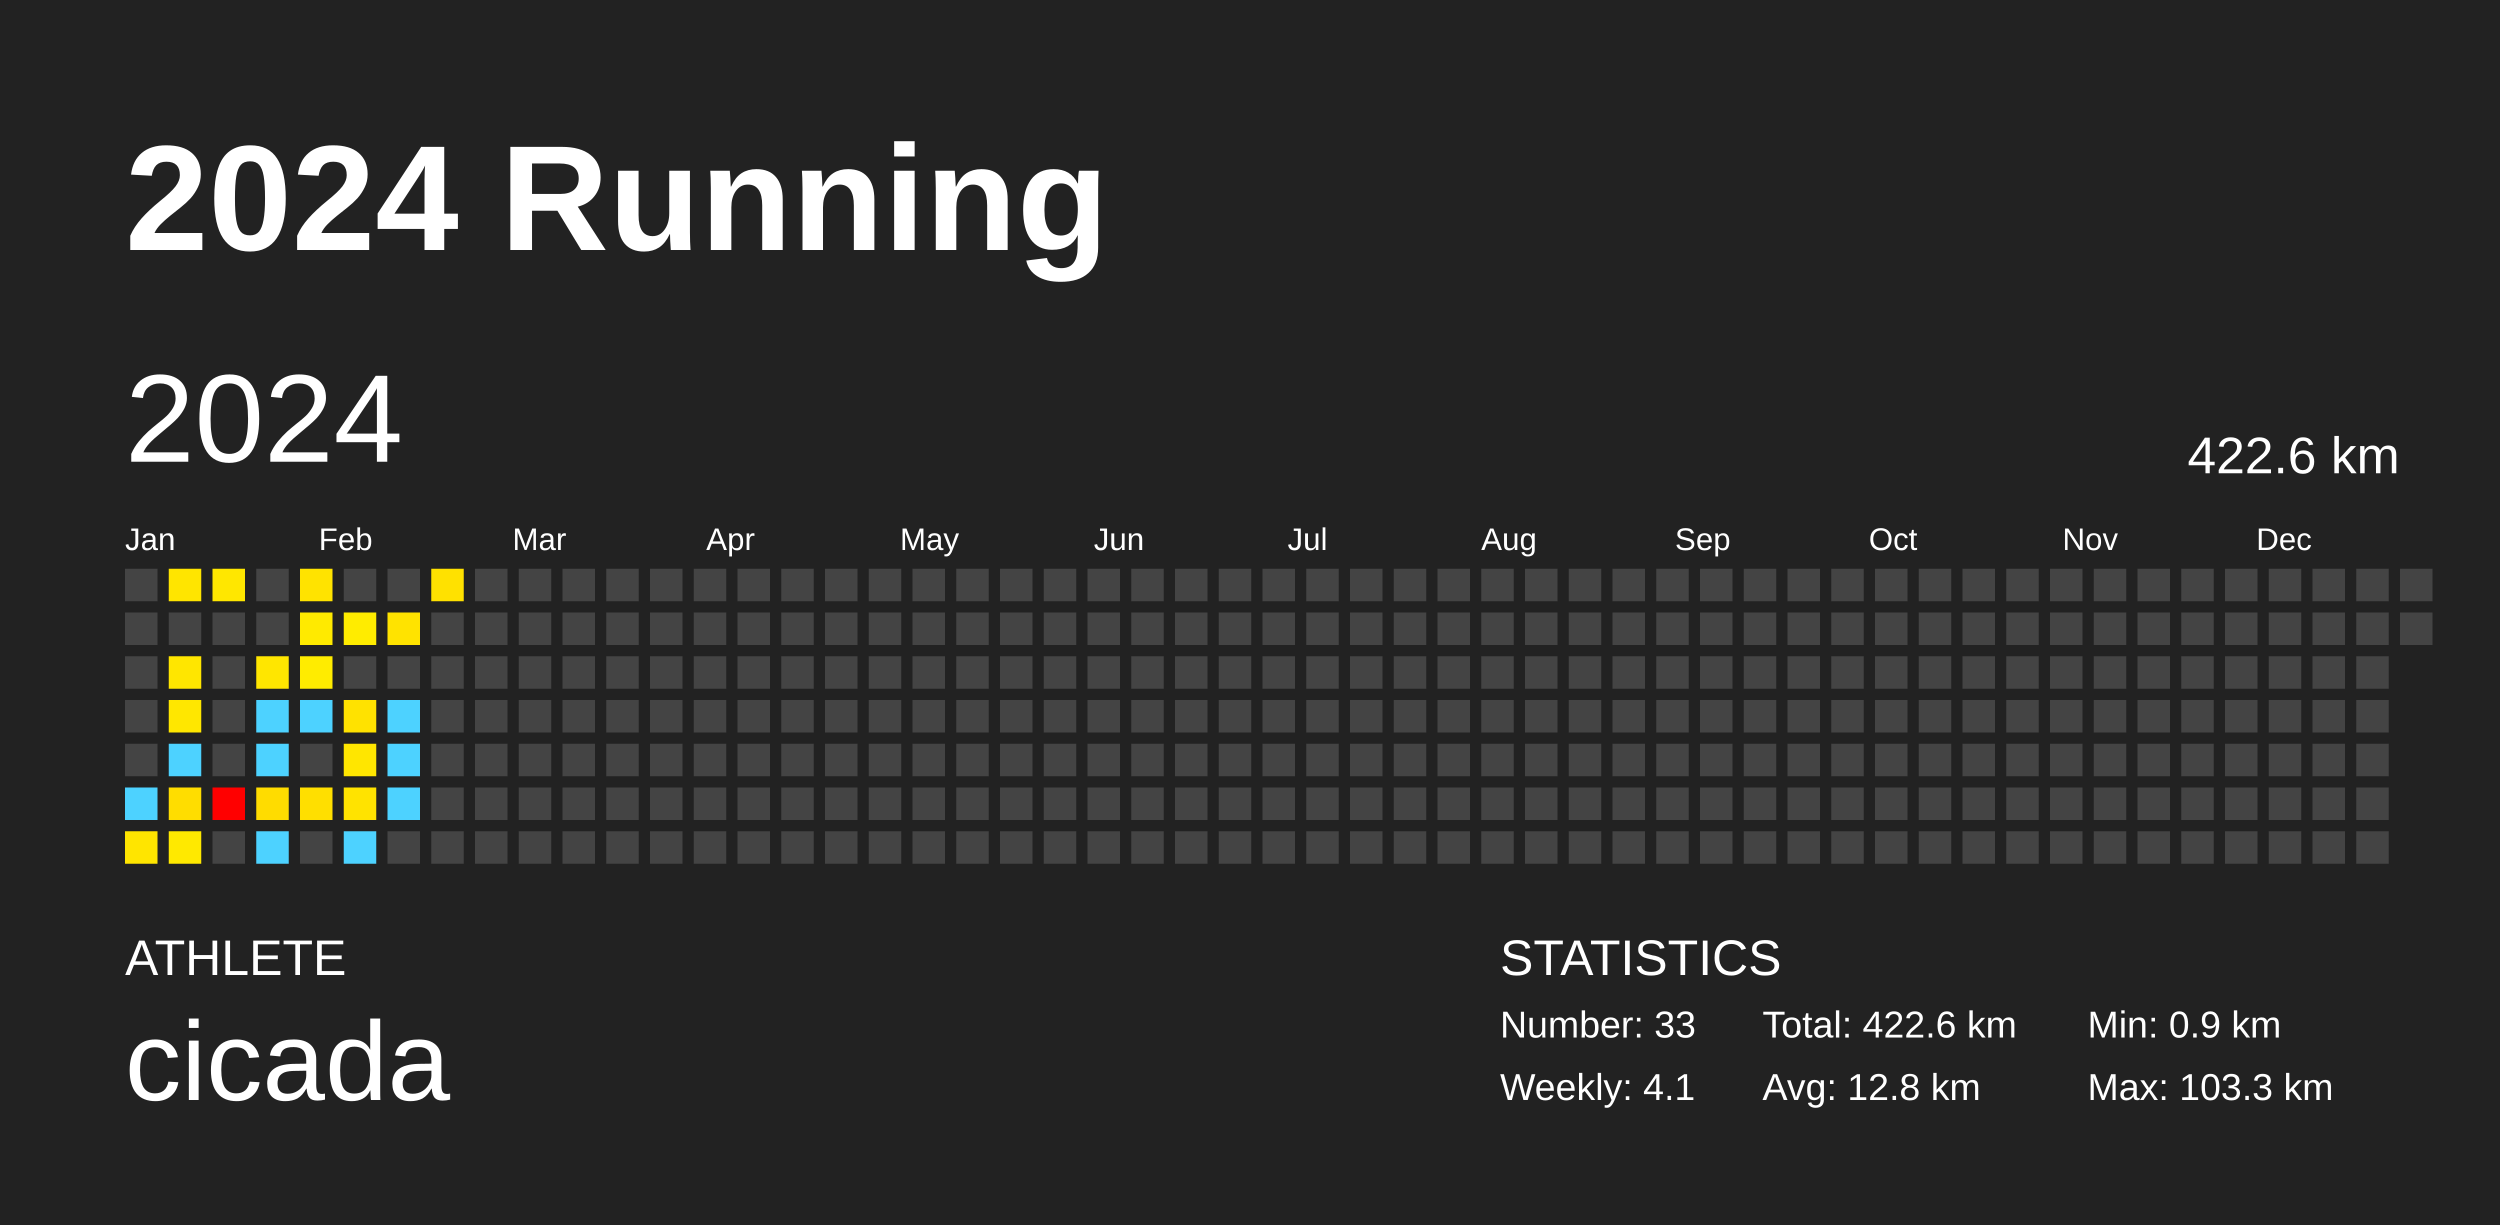
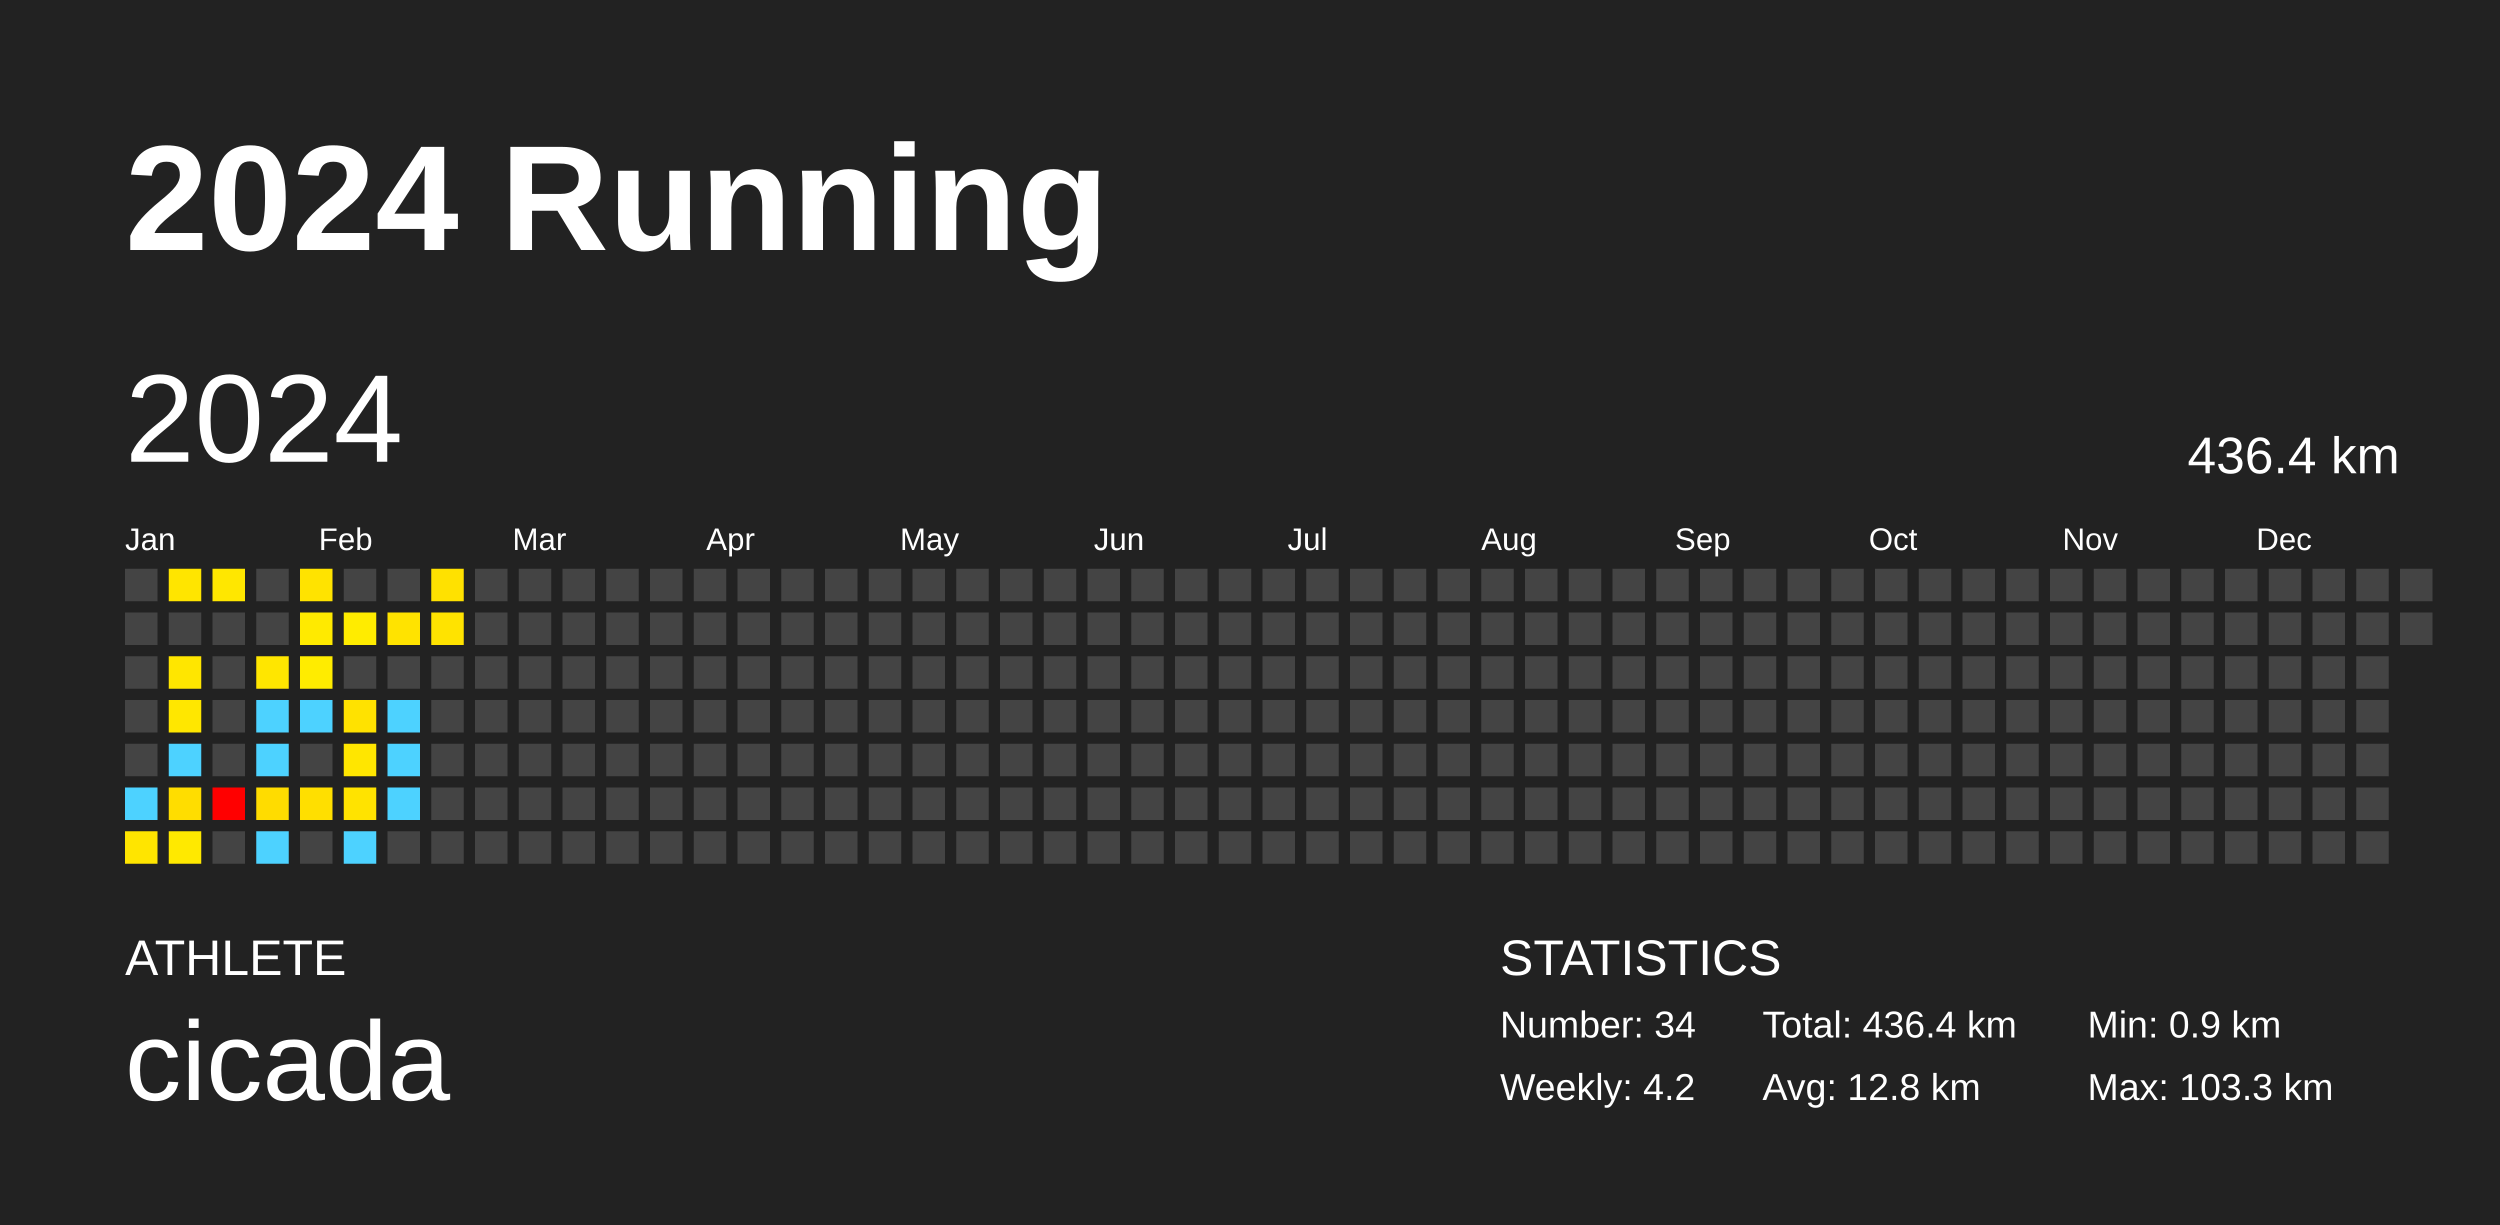
<svg xmlns="http://www.w3.org/2000/svg" baseProfile="full" height="98mm" version="1.1" viewBox="0,0,200,98" width="200mm">
  <defs />
  <rect fill="#222222" height="98" width="200" x="0" y="0" />
  <text fill="#FFFFFF" style="font-size:12px; font-family:Arial; font-weight:bold;" x="10" y="20">2024 Running</text>
  <text fill="#FFFFFF" style="font-size:4px; font-family:Arial" x="10" y="78">ATHLETE</text>
  <text fill="#FFFFFF" style="font-size:9px; font-family:Arial" x="10" y="88">cicada</text>
  <text fill="#FFFFFF" style="font-size:4px; font-family:Arial" x="120" y="78">STATISTICS</text>
-   <text fill="#FFFFFF" style="font-size:3px; font-family:Arial" x="120" y="83">Number: 33</text>
-   <text fill="#FFFFFF" style="font-size:3px; font-family:Arial" x="120" y="88">Weekly: 4.1</text>
-   <text fill="#FFFFFF" style="font-size:3px; font-family:Arial" x="141" y="83">Total: 422.6 km</text>
+   <text fill="#FFFFFF" style="font-size:3px; font-family:Arial" x="120" y="83">Number: 34</text>
+   <text fill="#FFFFFF" style="font-size:3px; font-family:Arial" x="120" y="88">Weekly: 4.2</text>
+   <text fill="#FFFFFF" style="font-size:3px; font-family:Arial" x="141" y="83">Total: 436.4 km</text>
  <text fill="#FFFFFF" style="font-size:3px; font-family:Arial" x="141" y="88">Avg: 12.8 km</text>
  <text fill="#FFFFFF" style="font-size:3px; font-family:Arial" x="167" y="83">Min: 0.9 km</text>
  <text fill="#FFFFFF" style="font-size:3px; font-family:Arial" x="167" y="88">Max: 103.3 km</text>
  <text dominant-baseline="hanging" fill="#FFFFFF" style="font-size:10.0px; font-family:Arial;" x="10" y="30">2024</text>
-   <text dominant-baseline="hanging" fill="#FFFFFF" style="font-size:4.125px; font-family:Arial;" x="175" y="35">422.6 km</text>
+   <text dominant-baseline="hanging" fill="#FFFFFF" style="font-size:4.125px; font-family:Arial;" x="175" y="35">436.4 km</text>
  <text fill="#FFFFFF" style="font-size:2.5px; font-family:Arial" x="10.0" y="44">Jan</text>
  <text fill="#FFFFFF" style="font-size:2.5px; font-family:Arial" x="25.5" y="44">Feb</text>
  <text fill="#FFFFFF" style="font-size:2.5px; font-family:Arial" x="41.0" y="44">Mar</text>
  <text fill="#FFFFFF" style="font-size:2.5px; font-family:Arial" x="56.5" y="44">Apr</text>
  <text fill="#FFFFFF" style="font-size:2.5px; font-family:Arial" x="72.0" y="44">May</text>
  <text fill="#FFFFFF" style="font-size:2.5px; font-family:Arial" x="87.5" y="44">Jun</text>
  <text fill="#FFFFFF" style="font-size:2.5px; font-family:Arial" x="103.0" y="44">Jul</text>
  <text fill="#FFFFFF" style="font-size:2.5px; font-family:Arial" x="118.5" y="44">Aug</text>
  <text fill="#FFFFFF" style="font-size:2.5px; font-family:Arial" x="134.0" y="44">Sep</text>
  <text fill="#FFFFFF" style="font-size:2.5px; font-family:Arial" x="149.5" y="44">Oct</text>
  <text fill="#FFFFFF" style="font-size:2.5px; font-family:Arial" x="165.0" y="44">Nov</text>
  <text fill="#FFFFFF" style="font-size:2.5px; font-family:Arial" x="180.5" y="44">Dec</text>
  <rect fill="#444444" height="2.6" width="2.6" x="10.0" y="45.5" />
  <rect fill="#444444" height="2.6" width="2.6" x="10.0" y="49.0" />
  <rect fill="#444444" height="2.6" width="2.6" x="10.0" y="52.5" />
  <rect fill="#444444" height="2.6" width="2.6" x="10.0" y="56.0" />
  <rect fill="#444444" height="2.6" width="2.6" x="10.0" y="59.5" />
  <rect fill="#4dd2ff" height="2.6" width="2.6" x="10.0" y="63.0" />
  <rect fill="#ffe500" height="2.6" width="2.6" x="10.0" y="66.5" />
  <rect fill="#ffe500" height="2.6" width="2.6" x="13.5" y="45.5" />
  <rect fill="#444444" height="2.6" width="2.6" x="13.5" y="49.0" />
  <rect fill="#ffe600" height="2.6" width="2.6" x="13.5" y="52.5" />
  <rect fill="#ffe700" height="2.6" width="2.6" x="13.5" y="56.0" />
  <rect fill="#4dd2ff" height="2.6" width="2.6" x="13.5" y="59.5" />
  <rect fill="#ffdd00" height="2.6" width="2.6" x="13.5" y="63.0" />
  <rect fill="#ffe900" height="2.6" width="2.6" x="13.5" y="66.5" />
  <rect fill="#ffe700" height="2.6" width="2.6" x="17.0" y="45.5" />
  <rect fill="#444444" height="2.6" width="2.6" x="17.0" y="49.0" />
  <rect fill="#444444" height="2.6" width="2.6" x="17.0" y="52.5" />
  <rect fill="#444444" height="2.6" width="2.6" x="17.0" y="56.0" />
  <rect fill="#444444" height="2.6" width="2.6" x="17.0" y="59.5" />
  <rect fill="red" height="2.6" width="2.6" x="17.0" y="63.0" />
  <rect fill="#444444" height="2.6" width="2.6" x="17.0" y="66.5" />
  <rect fill="#444444" height="2.6" width="2.6" x="20.5" y="45.5" />
  <rect fill="#444444" height="2.6" width="2.6" x="20.5" y="49.0" />
  <rect fill="#ffe600" height="2.6" width="2.6" x="20.5" y="52.5" />
  <rect fill="#4dd2ff" height="2.6" width="2.6" x="20.5" y="56.0" />
  <rect fill="#4dd2ff" height="2.6" width="2.6" x="20.5" y="59.5" />
  <rect fill="#ffdc00" height="2.6" width="2.6" x="20.5" y="63.0" />
  <rect fill="#4dd2ff" height="2.6" width="2.6" x="20.5" y="66.5" />
  <rect fill="#ffe300" height="2.6" width="2.6" x="24.0" y="45.5" />
  <rect fill="#ffea00" height="2.6" width="2.6" x="24.0" y="49.0" />
  <rect fill="#ffec00" height="2.6" width="2.6" x="24.0" y="52.5" />
  <rect fill="#4dd2ff" height="2.6" width="2.6" x="24.0" y="56.0" />
  <rect fill="#444444" height="2.6" width="2.6" x="24.0" y="59.5" />
  <rect fill="#ffdf00" height="2.6" width="2.6" x="24.0" y="63.0" />
  <rect fill="#444444" height="2.6" width="2.6" x="24.0" y="66.5" />
  <rect fill="#444444" height="2.6" width="2.6" x="27.5" y="45.5" />
  <rect fill="#ffec00" height="2.6" width="2.6" x="27.5" y="49.0" />
  <rect fill="#444444" height="2.6" width="2.6" x="27.5" y="52.5" />
  <rect fill="#ffe200" height="2.6" width="2.6" x="27.5" y="56.0" />
  <rect fill="#ffe600" height="2.6" width="2.6" x="27.5" y="59.5" />
  <rect fill="#ffe300" height="2.6" width="2.6" x="27.5" y="63.0" />
  <rect fill="#4dd2ff" height="2.6" width="2.6" x="27.5" y="66.5" />
  <rect fill="#444444" height="2.6" width="2.6" x="31.0" y="45.5" />
  <rect fill="#ffe300" height="2.6" width="2.6" x="31.0" y="49.0" />
  <rect fill="#444444" height="2.6" width="2.6" x="31.0" y="52.5" />
  <rect fill="#4dd2ff" height="2.6" width="2.6" x="31.0" y="56.0" />
  <rect fill="#4dd2ff" height="2.6" width="2.6" x="31.0" y="59.5" />
  <rect fill="#4dd2ff" height="2.6" width="2.6" x="31.0" y="63.0" />
  <rect fill="#444444" height="2.6" width="2.6" x="31.0" y="66.5" />
  <rect fill="#ffe100" height="2.6" width="2.6" x="34.5" y="45.5" />
-   <rect fill="#444444" height="2.6" width="2.6" x="34.5" y="49.0" />
+   <rect fill="#ffe300" height="2.6" width="2.6" x="34.5" y="49.0" />
  <rect fill="#444444" height="2.6" width="2.6" x="34.5" y="52.5" />
  <rect fill="#444444" height="2.6" width="2.6" x="34.5" y="56.0" />
  <rect fill="#444444" height="2.6" width="2.6" x="34.5" y="59.5" />
  <rect fill="#444444" height="2.6" width="2.6" x="34.5" y="63.0" />
  <rect fill="#444444" height="2.6" width="2.6" x="34.5" y="66.5" />
  <rect fill="#444444" height="2.6" width="2.6" x="38.0" y="45.5" />
  <rect fill="#444444" height="2.6" width="2.6" x="38.0" y="49.0" />
  <rect fill="#444444" height="2.6" width="2.6" x="38.0" y="52.5" />
  <rect fill="#444444" height="2.6" width="2.6" x="38.0" y="56.0" />
  <rect fill="#444444" height="2.6" width="2.6" x="38.0" y="59.5" />
  <rect fill="#444444" height="2.6" width="2.6" x="38.0" y="63.0" />
  <rect fill="#444444" height="2.6" width="2.6" x="38.0" y="66.5" />
  <rect fill="#444444" height="2.6" width="2.6" x="41.5" y="45.5" />
  <rect fill="#444444" height="2.6" width="2.6" x="41.5" y="49.0" />
  <rect fill="#444444" height="2.6" width="2.6" x="41.5" y="52.5" />
  <rect fill="#444444" height="2.6" width="2.6" x="41.5" y="56.0" />
  <rect fill="#444444" height="2.6" width="2.6" x="41.5" y="59.5" />
  <rect fill="#444444" height="2.6" width="2.6" x="41.5" y="63.0" />
  <rect fill="#444444" height="2.6" width="2.6" x="41.5" y="66.5" />
  <rect fill="#444444" height="2.6" width="2.6" x="45.0" y="45.5" />
  <rect fill="#444444" height="2.6" width="2.6" x="45.0" y="49.0" />
  <rect fill="#444444" height="2.6" width="2.6" x="45.0" y="52.5" />
  <rect fill="#444444" height="2.6" width="2.6" x="45.0" y="56.0" />
  <rect fill="#444444" height="2.6" width="2.6" x="45.0" y="59.5" />
  <rect fill="#444444" height="2.6" width="2.6" x="45.0" y="63.0" />
  <rect fill="#444444" height="2.6" width="2.6" x="45.0" y="66.5" />
  <rect fill="#444444" height="2.6" width="2.6" x="48.5" y="45.5" />
  <rect fill="#444444" height="2.6" width="2.6" x="48.5" y="49.0" />
  <rect fill="#444444" height="2.6" width="2.6" x="48.5" y="52.5" />
  <rect fill="#444444" height="2.6" width="2.6" x="48.5" y="56.0" />
  <rect fill="#444444" height="2.6" width="2.6" x="48.5" y="59.5" />
  <rect fill="#444444" height="2.6" width="2.6" x="48.5" y="63.0" />
  <rect fill="#444444" height="2.6" width="2.6" x="48.5" y="66.5" />
  <rect fill="#444444" height="2.6" width="2.6" x="52.0" y="45.5" />
  <rect fill="#444444" height="2.6" width="2.6" x="52.0" y="49.0" />
  <rect fill="#444444" height="2.6" width="2.6" x="52.0" y="52.5" />
  <rect fill="#444444" height="2.6" width="2.6" x="52.0" y="56.0" />
  <rect fill="#444444" height="2.6" width="2.6" x="52.0" y="59.5" />
  <rect fill="#444444" height="2.6" width="2.6" x="52.0" y="63.0" />
  <rect fill="#444444" height="2.6" width="2.6" x="52.0" y="66.5" />
  <rect fill="#444444" height="2.6" width="2.6" x="55.5" y="45.5" />
  <rect fill="#444444" height="2.6" width="2.6" x="55.5" y="49.0" />
  <rect fill="#444444" height="2.6" width="2.6" x="55.5" y="52.5" />
  <rect fill="#444444" height="2.6" width="2.6" x="55.5" y="56.0" />
  <rect fill="#444444" height="2.6" width="2.6" x="55.5" y="59.5" />
  <rect fill="#444444" height="2.6" width="2.6" x="55.5" y="63.0" />
  <rect fill="#444444" height="2.6" width="2.6" x="55.5" y="66.5" />
  <rect fill="#444444" height="2.6" width="2.6" x="59.0" y="45.5" />
  <rect fill="#444444" height="2.6" width="2.6" x="59.0" y="49.0" />
  <rect fill="#444444" height="2.6" width="2.6" x="59.0" y="52.5" />
  <rect fill="#444444" height="2.6" width="2.6" x="59.0" y="56.0" />
  <rect fill="#444444" height="2.6" width="2.6" x="59.0" y="59.5" />
  <rect fill="#444444" height="2.6" width="2.6" x="59.0" y="63.0" />
  <rect fill="#444444" height="2.6" width="2.6" x="59.0" y="66.5" />
  <rect fill="#444444" height="2.6" width="2.6" x="62.5" y="45.5" />
  <rect fill="#444444" height="2.6" width="2.6" x="62.5" y="49.0" />
  <rect fill="#444444" height="2.6" width="2.6" x="62.5" y="52.5" />
  <rect fill="#444444" height="2.6" width="2.6" x="62.5" y="56.0" />
  <rect fill="#444444" height="2.6" width="2.6" x="62.5" y="59.5" />
  <rect fill="#444444" height="2.6" width="2.6" x="62.5" y="63.0" />
  <rect fill="#444444" height="2.6" width="2.6" x="62.5" y="66.5" />
  <rect fill="#444444" height="2.6" width="2.6" x="66.0" y="45.5" />
  <rect fill="#444444" height="2.6" width="2.6" x="66.0" y="49.0" />
  <rect fill="#444444" height="2.6" width="2.6" x="66.0" y="52.5" />
  <rect fill="#444444" height="2.6" width="2.6" x="66.0" y="56.0" />
  <rect fill="#444444" height="2.6" width="2.6" x="66.0" y="59.5" />
  <rect fill="#444444" height="2.6" width="2.6" x="66.0" y="63.0" />
  <rect fill="#444444" height="2.6" width="2.6" x="66.0" y="66.5" />
  <rect fill="#444444" height="2.6" width="2.6" x="69.5" y="45.5" />
  <rect fill="#444444" height="2.6" width="2.6" x="69.5" y="49.0" />
  <rect fill="#444444" height="2.6" width="2.6" x="69.5" y="52.5" />
  <rect fill="#444444" height="2.6" width="2.6" x="69.5" y="56.0" />
  <rect fill="#444444" height="2.6" width="2.6" x="69.5" y="59.5" />
  <rect fill="#444444" height="2.6" width="2.6" x="69.5" y="63.0" />
  <rect fill="#444444" height="2.6" width="2.6" x="69.5" y="66.5" />
  <rect fill="#444444" height="2.6" width="2.6" x="73.0" y="45.5" />
  <rect fill="#444444" height="2.6" width="2.6" x="73.0" y="49.0" />
  <rect fill="#444444" height="2.6" width="2.6" x="73.0" y="52.5" />
  <rect fill="#444444" height="2.6" width="2.6" x="73.0" y="56.0" />
  <rect fill="#444444" height="2.6" width="2.6" x="73.0" y="59.5" />
  <rect fill="#444444" height="2.6" width="2.6" x="73.0" y="63.0" />
  <rect fill="#444444" height="2.6" width="2.6" x="73.0" y="66.5" />
  <rect fill="#444444" height="2.6" width="2.6" x="76.5" y="45.5" />
  <rect fill="#444444" height="2.6" width="2.6" x="76.5" y="49.0" />
  <rect fill="#444444" height="2.6" width="2.6" x="76.5" y="52.5" />
  <rect fill="#444444" height="2.6" width="2.6" x="76.5" y="56.0" />
  <rect fill="#444444" height="2.6" width="2.6" x="76.5" y="59.5" />
  <rect fill="#444444" height="2.6" width="2.6" x="76.5" y="63.0" />
  <rect fill="#444444" height="2.6" width="2.6" x="76.5" y="66.5" />
  <rect fill="#444444" height="2.6" width="2.6" x="80.0" y="45.5" />
  <rect fill="#444444" height="2.6" width="2.6" x="80.0" y="49.0" />
  <rect fill="#444444" height="2.6" width="2.6" x="80.0" y="52.5" />
  <rect fill="#444444" height="2.6" width="2.6" x="80.0" y="56.0" />
  <rect fill="#444444" height="2.6" width="2.6" x="80.0" y="59.5" />
  <rect fill="#444444" height="2.6" width="2.6" x="80.0" y="63.0" />
  <rect fill="#444444" height="2.6" width="2.6" x="80.0" y="66.5" />
  <rect fill="#444444" height="2.6" width="2.6" x="83.5" y="45.5" />
  <rect fill="#444444" height="2.6" width="2.6" x="83.5" y="49.0" />
  <rect fill="#444444" height="2.6" width="2.6" x="83.5" y="52.5" />
  <rect fill="#444444" height="2.6" width="2.6" x="83.5" y="56.0" />
  <rect fill="#444444" height="2.6" width="2.6" x="83.5" y="59.5" />
  <rect fill="#444444" height="2.6" width="2.6" x="83.5" y="63.0" />
  <rect fill="#444444" height="2.6" width="2.6" x="83.5" y="66.5" />
  <rect fill="#444444" height="2.6" width="2.6" x="87.0" y="45.5" />
  <rect fill="#444444" height="2.6" width="2.6" x="87.0" y="49.0" />
  <rect fill="#444444" height="2.6" width="2.6" x="87.0" y="52.5" />
  <rect fill="#444444" height="2.6" width="2.6" x="87.0" y="56.0" />
  <rect fill="#444444" height="2.6" width="2.6" x="87.0" y="59.5" />
  <rect fill="#444444" height="2.6" width="2.6" x="87.0" y="63.0" />
  <rect fill="#444444" height="2.6" width="2.6" x="87.0" y="66.5" />
  <rect fill="#444444" height="2.6" width="2.6" x="90.5" y="45.5" />
  <rect fill="#444444" height="2.6" width="2.6" x="90.5" y="49.0" />
  <rect fill="#444444" height="2.6" width="2.6" x="90.5" y="52.5" />
  <rect fill="#444444" height="2.6" width="2.6" x="90.5" y="56.0" />
  <rect fill="#444444" height="2.6" width="2.6" x="90.5" y="59.5" />
  <rect fill="#444444" height="2.6" width="2.6" x="90.5" y="63.0" />
  <rect fill="#444444" height="2.6" width="2.6" x="90.5" y="66.5" />
  <rect fill="#444444" height="2.6" width="2.6" x="94.0" y="45.5" />
  <rect fill="#444444" height="2.6" width="2.6" x="94.0" y="49.0" />
  <rect fill="#444444" height="2.6" width="2.6" x="94.0" y="52.5" />
  <rect fill="#444444" height="2.6" width="2.6" x="94.0" y="56.0" />
  <rect fill="#444444" height="2.6" width="2.6" x="94.0" y="59.5" />
  <rect fill="#444444" height="2.6" width="2.6" x="94.0" y="63.0" />
  <rect fill="#444444" height="2.6" width="2.6" x="94.0" y="66.5" />
  <rect fill="#444444" height="2.6" width="2.6" x="97.5" y="45.5" />
  <rect fill="#444444" height="2.6" width="2.6" x="97.5" y="49.0" />
  <rect fill="#444444" height="2.6" width="2.6" x="97.5" y="52.5" />
  <rect fill="#444444" height="2.6" width="2.6" x="97.5" y="56.0" />
  <rect fill="#444444" height="2.6" width="2.6" x="97.5" y="59.5" />
  <rect fill="#444444" height="2.6" width="2.6" x="97.5" y="63.0" />
  <rect fill="#444444" height="2.6" width="2.6" x="97.5" y="66.5" />
  <rect fill="#444444" height="2.6" width="2.6" x="101.0" y="45.5" />
  <rect fill="#444444" height="2.6" width="2.6" x="101.0" y="49.0" />
  <rect fill="#444444" height="2.6" width="2.6" x="101.0" y="52.5" />
  <rect fill="#444444" height="2.6" width="2.6" x="101.0" y="56.0" />
  <rect fill="#444444" height="2.6" width="2.6" x="101.0" y="59.5" />
  <rect fill="#444444" height="2.6" width="2.6" x="101.0" y="63.0" />
  <rect fill="#444444" height="2.6" width="2.6" x="101.0" y="66.5" />
  <rect fill="#444444" height="2.6" width="2.6" x="104.5" y="45.5" />
  <rect fill="#444444" height="2.6" width="2.6" x="104.5" y="49.0" />
  <rect fill="#444444" height="2.6" width="2.6" x="104.5" y="52.5" />
  <rect fill="#444444" height="2.6" width="2.6" x="104.5" y="56.0" />
  <rect fill="#444444" height="2.6" width="2.6" x="104.5" y="59.5" />
  <rect fill="#444444" height="2.6" width="2.6" x="104.5" y="63.0" />
  <rect fill="#444444" height="2.6" width="2.6" x="104.5" y="66.5" />
  <rect fill="#444444" height="2.6" width="2.6" x="108.0" y="45.5" />
  <rect fill="#444444" height="2.6" width="2.6" x="108.0" y="49.0" />
  <rect fill="#444444" height="2.6" width="2.6" x="108.0" y="52.5" />
  <rect fill="#444444" height="2.6" width="2.6" x="108.0" y="56.0" />
  <rect fill="#444444" height="2.6" width="2.6" x="108.0" y="59.5" />
  <rect fill="#444444" height="2.6" width="2.6" x="108.0" y="63.0" />
  <rect fill="#444444" height="2.6" width="2.6" x="108.0" y="66.5" />
  <rect fill="#444444" height="2.6" width="2.6" x="111.5" y="45.5" />
  <rect fill="#444444" height="2.6" width="2.6" x="111.5" y="49.0" />
  <rect fill="#444444" height="2.6" width="2.6" x="111.5" y="52.5" />
  <rect fill="#444444" height="2.6" width="2.6" x="111.5" y="56.0" />
  <rect fill="#444444" height="2.6" width="2.6" x="111.5" y="59.5" />
  <rect fill="#444444" height="2.6" width="2.6" x="111.5" y="63.0" />
  <rect fill="#444444" height="2.6" width="2.6" x="111.5" y="66.5" />
  <rect fill="#444444" height="2.6" width="2.6" x="115.0" y="45.5" />
  <rect fill="#444444" height="2.6" width="2.6" x="115.0" y="49.0" />
  <rect fill="#444444" height="2.6" width="2.6" x="115.0" y="52.5" />
  <rect fill="#444444" height="2.6" width="2.6" x="115.0" y="56.0" />
  <rect fill="#444444" height="2.6" width="2.6" x="115.0" y="59.5" />
  <rect fill="#444444" height="2.6" width="2.6" x="115.0" y="63.0" />
  <rect fill="#444444" height="2.6" width="2.6" x="115.0" y="66.5" />
  <rect fill="#444444" height="2.6" width="2.6" x="118.5" y="45.5" />
  <rect fill="#444444" height="2.6" width="2.6" x="118.5" y="49.0" />
  <rect fill="#444444" height="2.6" width="2.6" x="118.5" y="52.5" />
  <rect fill="#444444" height="2.6" width="2.6" x="118.5" y="56.0" />
  <rect fill="#444444" height="2.6" width="2.6" x="118.5" y="59.5" />
  <rect fill="#444444" height="2.6" width="2.6" x="118.5" y="63.0" />
  <rect fill="#444444" height="2.6" width="2.6" x="118.5" y="66.5" />
  <rect fill="#444444" height="2.6" width="2.6" x="122.0" y="45.5" />
  <rect fill="#444444" height="2.6" width="2.6" x="122.0" y="49.0" />
  <rect fill="#444444" height="2.6" width="2.6" x="122.0" y="52.5" />
  <rect fill="#444444" height="2.6" width="2.6" x="122.0" y="56.0" />
  <rect fill="#444444" height="2.6" width="2.6" x="122.0" y="59.5" />
  <rect fill="#444444" height="2.6" width="2.6" x="122.0" y="63.0" />
  <rect fill="#444444" height="2.6" width="2.6" x="122.0" y="66.5" />
  <rect fill="#444444" height="2.6" width="2.6" x="125.5" y="45.5" />
  <rect fill="#444444" height="2.6" width="2.6" x="125.5" y="49.0" />
  <rect fill="#444444" height="2.6" width="2.6" x="125.5" y="52.5" />
  <rect fill="#444444" height="2.6" width="2.6" x="125.5" y="56.0" />
  <rect fill="#444444" height="2.6" width="2.6" x="125.5" y="59.5" />
  <rect fill="#444444" height="2.6" width="2.6" x="125.5" y="63.0" />
  <rect fill="#444444" height="2.6" width="2.6" x="125.5" y="66.5" />
  <rect fill="#444444" height="2.6" width="2.6" x="129.0" y="45.5" />
  <rect fill="#444444" height="2.6" width="2.6" x="129.0" y="49.0" />
  <rect fill="#444444" height="2.6" width="2.6" x="129.0" y="52.5" />
  <rect fill="#444444" height="2.6" width="2.6" x="129.0" y="56.0" />
  <rect fill="#444444" height="2.6" width="2.6" x="129.0" y="59.5" />
  <rect fill="#444444" height="2.6" width="2.6" x="129.0" y="63.0" />
  <rect fill="#444444" height="2.6" width="2.6" x="129.0" y="66.5" />
  <rect fill="#444444" height="2.6" width="2.6" x="132.5" y="45.5" />
  <rect fill="#444444" height="2.6" width="2.6" x="132.5" y="49.0" />
  <rect fill="#444444" height="2.6" width="2.6" x="132.5" y="52.5" />
  <rect fill="#444444" height="2.6" width="2.6" x="132.5" y="56.0" />
  <rect fill="#444444" height="2.6" width="2.6" x="132.5" y="59.5" />
  <rect fill="#444444" height="2.6" width="2.6" x="132.5" y="63.0" />
  <rect fill="#444444" height="2.6" width="2.6" x="132.5" y="66.5" />
  <rect fill="#444444" height="2.6" width="2.6" x="136.0" y="45.5" />
  <rect fill="#444444" height="2.6" width="2.6" x="136.0" y="49.0" />
  <rect fill="#444444" height="2.6" width="2.6" x="136.0" y="52.5" />
  <rect fill="#444444" height="2.6" width="2.6" x="136.0" y="56.0" />
  <rect fill="#444444" height="2.6" width="2.6" x="136.0" y="59.5" />
  <rect fill="#444444" height="2.6" width="2.6" x="136.0" y="63.0" />
  <rect fill="#444444" height="2.6" width="2.6" x="136.0" y="66.5" />
  <rect fill="#444444" height="2.6" width="2.6" x="139.5" y="45.5" />
  <rect fill="#444444" height="2.6" width="2.6" x="139.5" y="49.0" />
  <rect fill="#444444" height="2.6" width="2.6" x="139.5" y="52.5" />
  <rect fill="#444444" height="2.6" width="2.6" x="139.5" y="56.0" />
  <rect fill="#444444" height="2.6" width="2.6" x="139.5" y="59.5" />
  <rect fill="#444444" height="2.6" width="2.6" x="139.5" y="63.0" />
  <rect fill="#444444" height="2.6" width="2.6" x="139.5" y="66.5" />
  <rect fill="#444444" height="2.6" width="2.6" x="143.0" y="45.5" />
  <rect fill="#444444" height="2.6" width="2.6" x="143.0" y="49.0" />
  <rect fill="#444444" height="2.6" width="2.6" x="143.0" y="52.5" />
  <rect fill="#444444" height="2.6" width="2.6" x="143.0" y="56.0" />
  <rect fill="#444444" height="2.6" width="2.6" x="143.0" y="59.5" />
  <rect fill="#444444" height="2.6" width="2.6" x="143.0" y="63.0" />
  <rect fill="#444444" height="2.6" width="2.6" x="143.0" y="66.5" />
  <rect fill="#444444" height="2.6" width="2.6" x="146.5" y="45.5" />
  <rect fill="#444444" height="2.6" width="2.6" x="146.5" y="49.0" />
  <rect fill="#444444" height="2.6" width="2.6" x="146.5" y="52.5" />
  <rect fill="#444444" height="2.6" width="2.6" x="146.5" y="56.0" />
  <rect fill="#444444" height="2.6" width="2.6" x="146.5" y="59.5" />
  <rect fill="#444444" height="2.6" width="2.6" x="146.5" y="63.0" />
  <rect fill="#444444" height="2.6" width="2.6" x="146.5" y="66.5" />
  <rect fill="#444444" height="2.6" width="2.6" x="150.0" y="45.5" />
  <rect fill="#444444" height="2.6" width="2.6" x="150.0" y="49.0" />
  <rect fill="#444444" height="2.6" width="2.6" x="150.0" y="52.5" />
  <rect fill="#444444" height="2.6" width="2.6" x="150.0" y="56.0" />
  <rect fill="#444444" height="2.6" width="2.6" x="150.0" y="59.5" />
  <rect fill="#444444" height="2.6" width="2.6" x="150.0" y="63.0" />
  <rect fill="#444444" height="2.6" width="2.6" x="150.0" y="66.5" />
  <rect fill="#444444" height="2.6" width="2.6" x="153.5" y="45.5" />
  <rect fill="#444444" height="2.6" width="2.6" x="153.5" y="49.0" />
  <rect fill="#444444" height="2.6" width="2.6" x="153.5" y="52.5" />
  <rect fill="#444444" height="2.6" width="2.6" x="153.5" y="56.0" />
  <rect fill="#444444" height="2.6" width="2.6" x="153.5" y="59.5" />
  <rect fill="#444444" height="2.6" width="2.6" x="153.5" y="63.0" />
  <rect fill="#444444" height="2.6" width="2.6" x="153.5" y="66.5" />
  <rect fill="#444444" height="2.6" width="2.6" x="157.0" y="45.5" />
  <rect fill="#444444" height="2.6" width="2.6" x="157.0" y="49.0" />
  <rect fill="#444444" height="2.6" width="2.6" x="157.0" y="52.5" />
  <rect fill="#444444" height="2.6" width="2.6" x="157.0" y="56.0" />
  <rect fill="#444444" height="2.6" width="2.6" x="157.0" y="59.5" />
  <rect fill="#444444" height="2.6" width="2.6" x="157.0" y="63.0" />
  <rect fill="#444444" height="2.6" width="2.6" x="157.0" y="66.5" />
  <rect fill="#444444" height="2.6" width="2.6" x="160.5" y="45.5" />
  <rect fill="#444444" height="2.6" width="2.6" x="160.5" y="49.0" />
  <rect fill="#444444" height="2.6" width="2.6" x="160.5" y="52.5" />
  <rect fill="#444444" height="2.6" width="2.6" x="160.5" y="56.0" />
  <rect fill="#444444" height="2.6" width="2.6" x="160.5" y="59.5" />
  <rect fill="#444444" height="2.6" width="2.6" x="160.5" y="63.0" />
  <rect fill="#444444" height="2.6" width="2.6" x="160.5" y="66.5" />
  <rect fill="#444444" height="2.6" width="2.6" x="164.0" y="45.5" />
  <rect fill="#444444" height="2.6" width="2.6" x="164.0" y="49.0" />
  <rect fill="#444444" height="2.6" width="2.6" x="164.0" y="52.5" />
  <rect fill="#444444" height="2.6" width="2.6" x="164.0" y="56.0" />
  <rect fill="#444444" height="2.6" width="2.6" x="164.0" y="59.5" />
  <rect fill="#444444" height="2.6" width="2.6" x="164.0" y="63.0" />
  <rect fill="#444444" height="2.6" width="2.6" x="164.0" y="66.5" />
  <rect fill="#444444" height="2.6" width="2.6" x="167.5" y="45.5" />
  <rect fill="#444444" height="2.6" width="2.6" x="167.5" y="49.0" />
  <rect fill="#444444" height="2.6" width="2.6" x="167.5" y="52.5" />
  <rect fill="#444444" height="2.6" width="2.6" x="167.5" y="56.0" />
  <rect fill="#444444" height="2.6" width="2.6" x="167.5" y="59.5" />
  <rect fill="#444444" height="2.6" width="2.6" x="167.5" y="63.0" />
  <rect fill="#444444" height="2.6" width="2.6" x="167.5" y="66.5" />
  <rect fill="#444444" height="2.6" width="2.6" x="171.0" y="45.5" />
  <rect fill="#444444" height="2.6" width="2.6" x="171.0" y="49.0" />
  <rect fill="#444444" height="2.6" width="2.6" x="171.0" y="52.5" />
  <rect fill="#444444" height="2.6" width="2.6" x="171.0" y="56.0" />
  <rect fill="#444444" height="2.6" width="2.6" x="171.0" y="59.5" />
  <rect fill="#444444" height="2.6" width="2.6" x="171.0" y="63.0" />
  <rect fill="#444444" height="2.6" width="2.6" x="171.0" y="66.5" />
  <rect fill="#444444" height="2.6" width="2.6" x="174.5" y="45.5" />
  <rect fill="#444444" height="2.6" width="2.6" x="174.5" y="49.0" />
  <rect fill="#444444" height="2.6" width="2.6" x="174.5" y="52.5" />
  <rect fill="#444444" height="2.6" width="2.6" x="174.5" y="56.0" />
  <rect fill="#444444" height="2.6" width="2.6" x="174.5" y="59.5" />
  <rect fill="#444444" height="2.6" width="2.6" x="174.5" y="63.0" />
  <rect fill="#444444" height="2.6" width="2.6" x="174.5" y="66.5" />
  <rect fill="#444444" height="2.6" width="2.6" x="178.0" y="45.5" />
  <rect fill="#444444" height="2.6" width="2.6" x="178.0" y="49.0" />
  <rect fill="#444444" height="2.6" width="2.6" x="178.0" y="52.5" />
  <rect fill="#444444" height="2.6" width="2.6" x="178.0" y="56.0" />
  <rect fill="#444444" height="2.6" width="2.6" x="178.0" y="59.5" />
  <rect fill="#444444" height="2.6" width="2.6" x="178.0" y="63.0" />
  <rect fill="#444444" height="2.6" width="2.6" x="178.0" y="66.5" />
  <rect fill="#444444" height="2.6" width="2.6" x="181.5" y="45.5" />
  <rect fill="#444444" height="2.6" width="2.6" x="181.5" y="49.0" />
  <rect fill="#444444" height="2.6" width="2.6" x="181.5" y="52.5" />
  <rect fill="#444444" height="2.6" width="2.6" x="181.5" y="56.0" />
  <rect fill="#444444" height="2.6" width="2.6" x="181.5" y="59.5" />
  <rect fill="#444444" height="2.6" width="2.6" x="181.5" y="63.0" />
  <rect fill="#444444" height="2.6" width="2.6" x="181.5" y="66.5" />
  <rect fill="#444444" height="2.6" width="2.6" x="185.0" y="45.5" />
  <rect fill="#444444" height="2.6" width="2.6" x="185.0" y="49.0" />
  <rect fill="#444444" height="2.6" width="2.6" x="185.0" y="52.5" />
  <rect fill="#444444" height="2.6" width="2.6" x="185.0" y="56.0" />
  <rect fill="#444444" height="2.6" width="2.6" x="185.0" y="59.5" />
  <rect fill="#444444" height="2.6" width="2.6" x="185.0" y="63.0" />
  <rect fill="#444444" height="2.6" width="2.6" x="185.0" y="66.5" />
  <rect fill="#444444" height="2.6" width="2.6" x="188.5" y="45.5" />
  <rect fill="#444444" height="2.6" width="2.6" x="188.5" y="49.0" />
  <rect fill="#444444" height="2.6" width="2.6" x="188.5" y="52.5" />
  <rect fill="#444444" height="2.6" width="2.6" x="188.5" y="56.0" />
  <rect fill="#444444" height="2.6" width="2.6" x="188.5" y="59.5" />
  <rect fill="#444444" height="2.6" width="2.6" x="188.5" y="63.0" />
  <rect fill="#444444" height="2.6" width="2.6" x="188.5" y="66.5" />
  <rect fill="#444444" height="2.6" width="2.6" x="192.0" y="45.5" />
  <rect fill="#444444" height="2.6" width="2.6" x="192.0" y="49.0" />
</svg>
